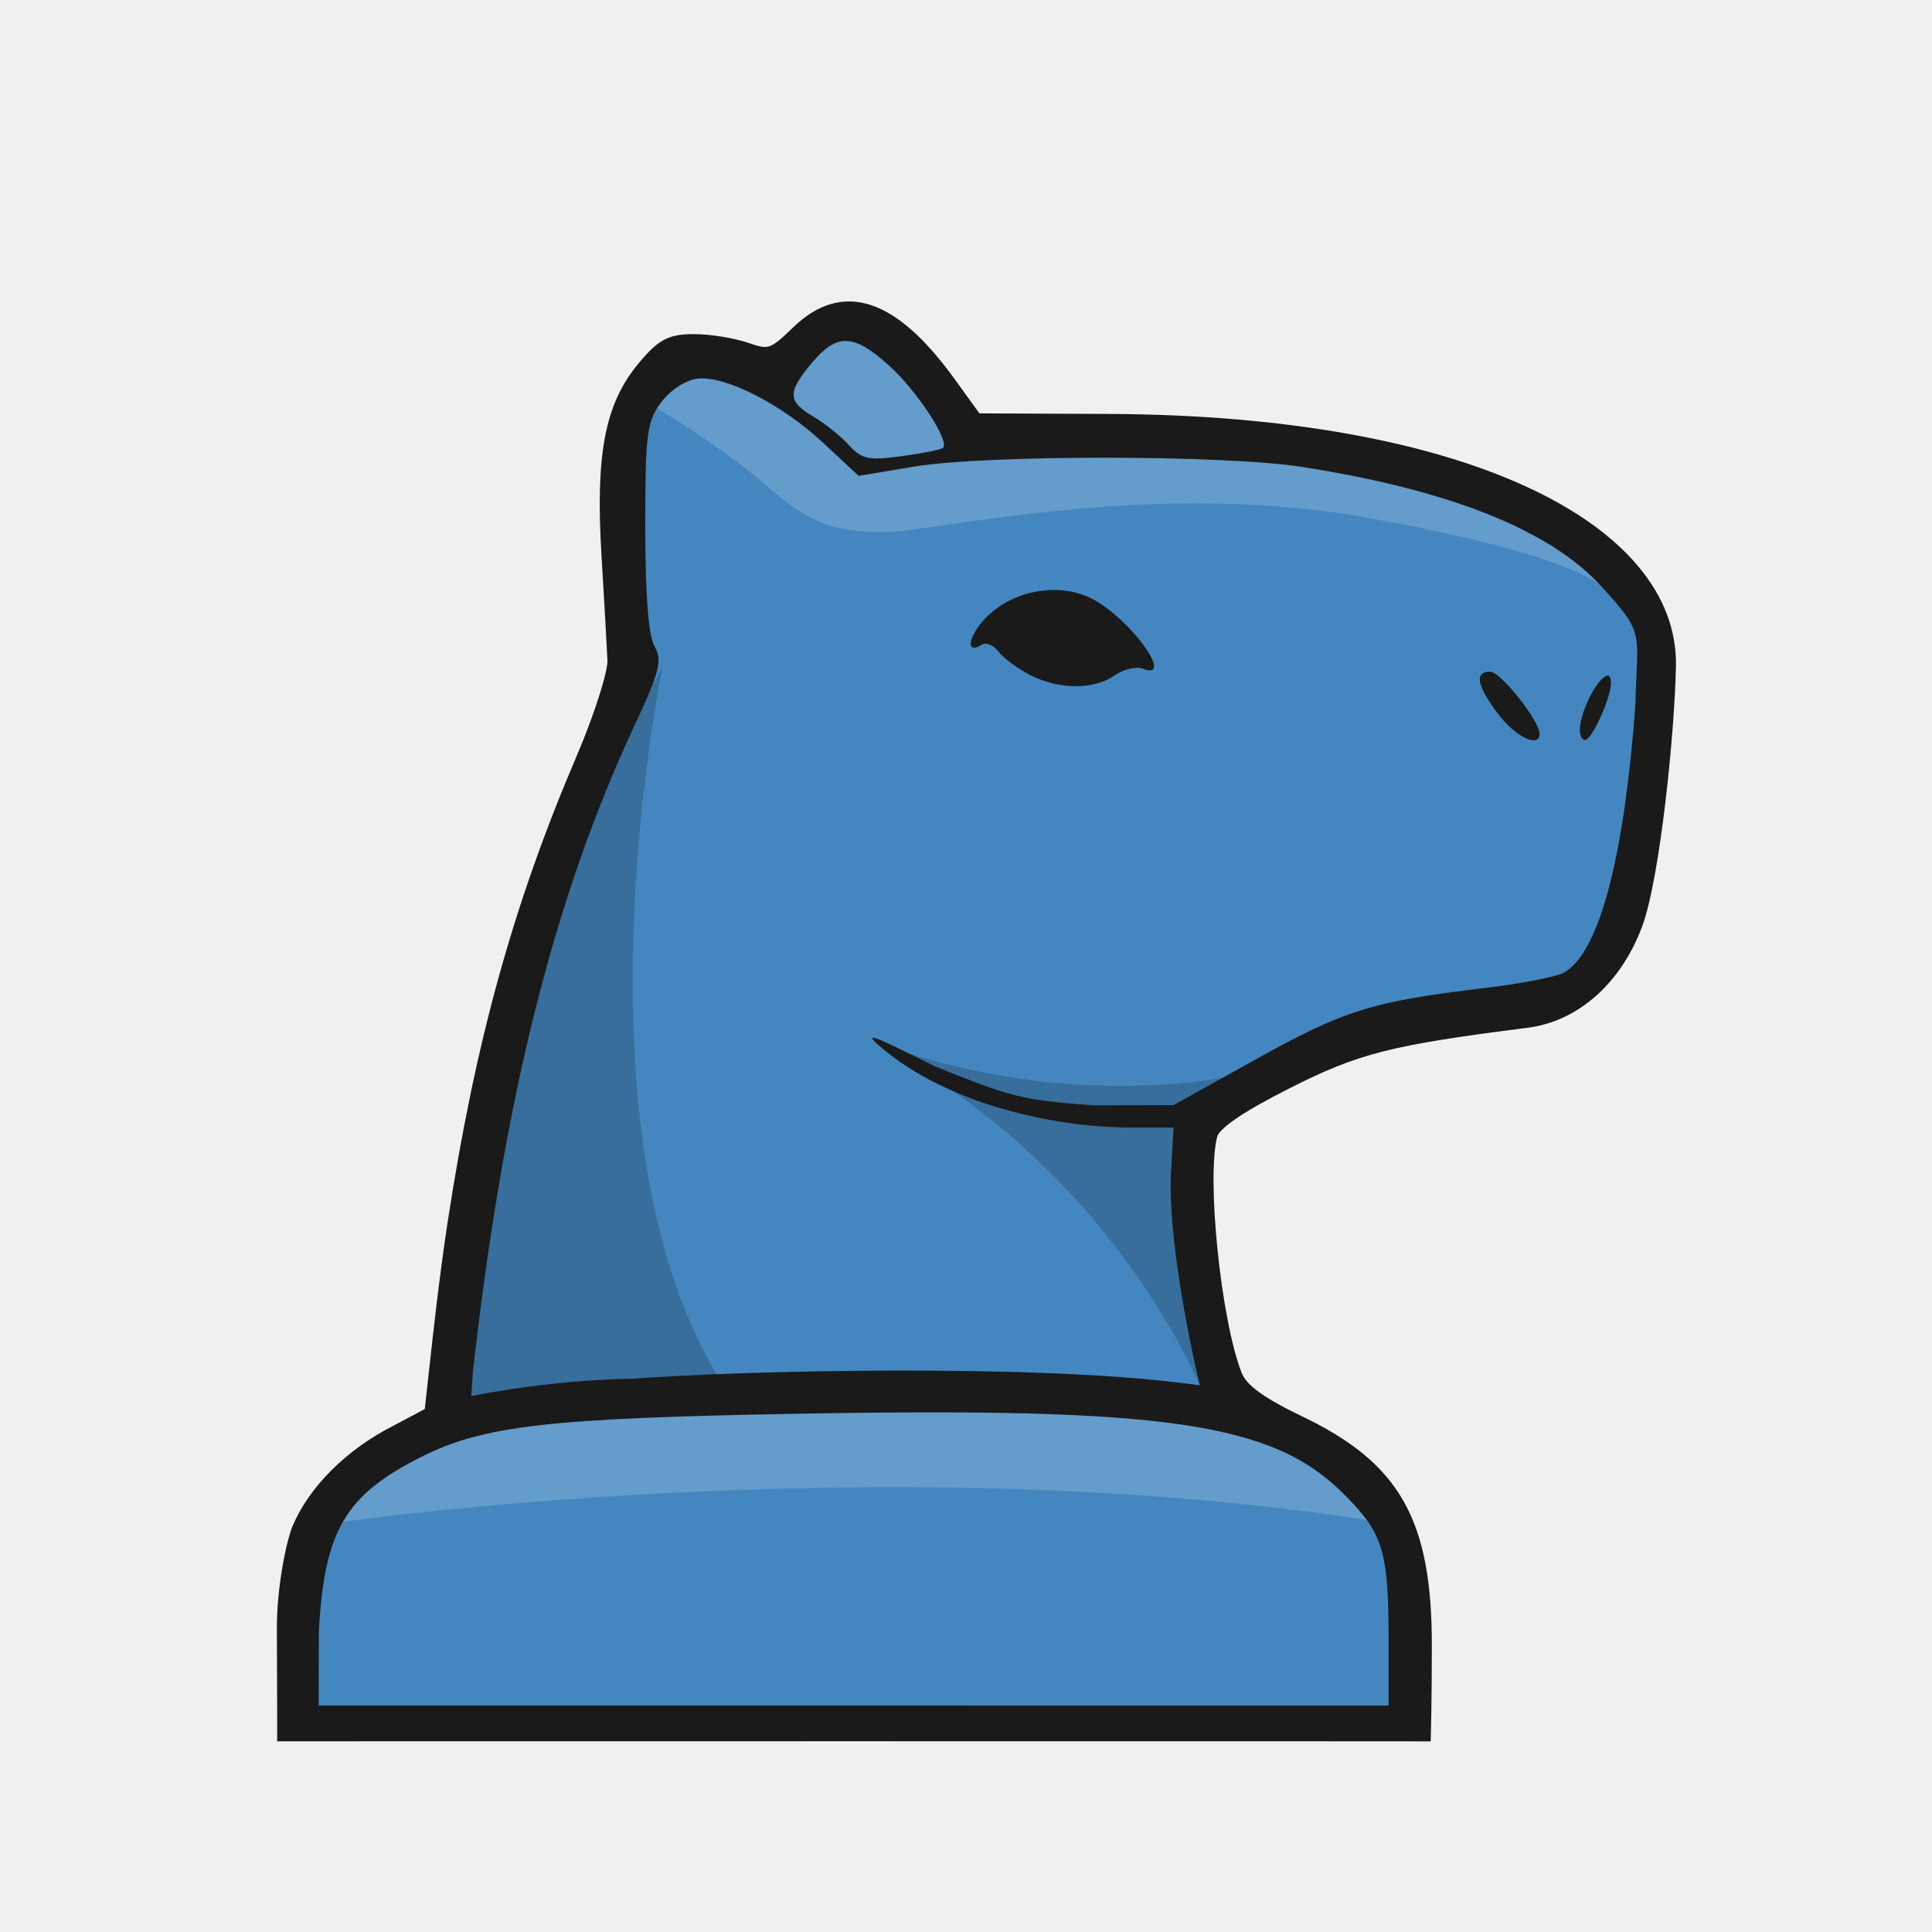
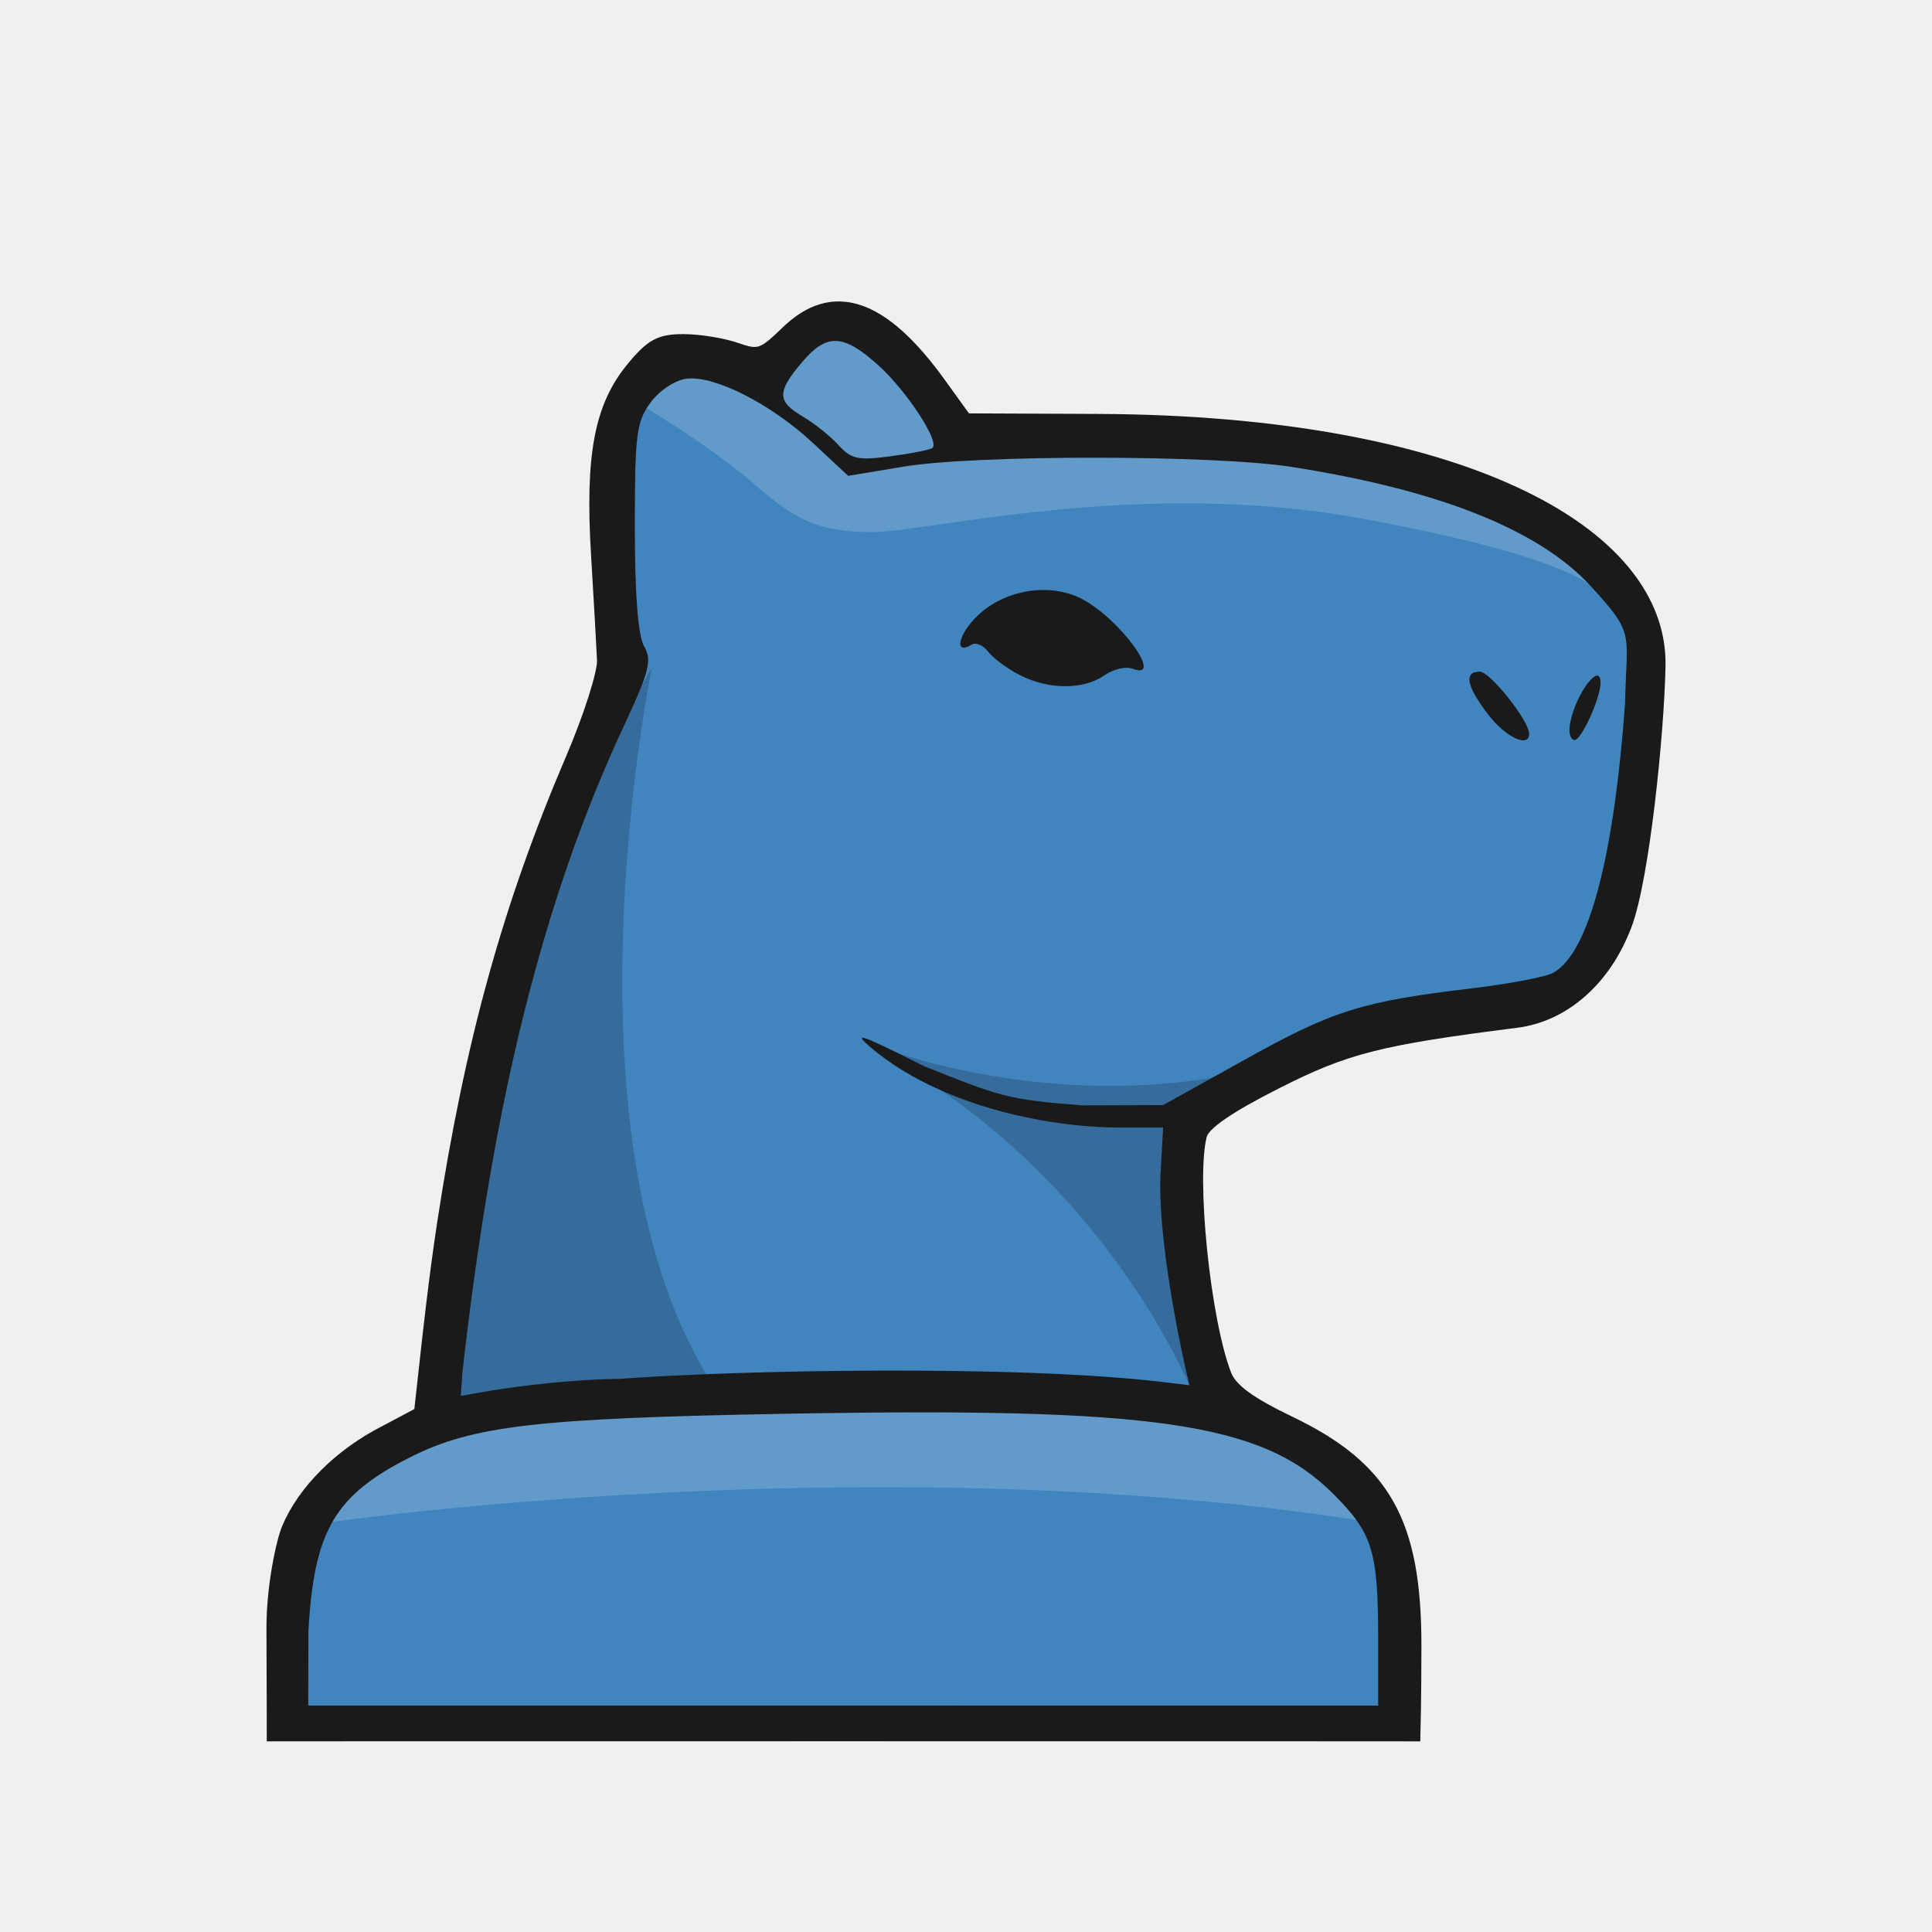
<svg xmlns="http://www.w3.org/2000/svg" width="341.33" height="341.33" version="1.1" viewBox="0 0 341.33 341.33">
  <defs>
    <style>.clsN-1{fill:none;}.clsN-2{fill:#4185BF;}.clsN-3,.clsN-5{fill:#fff;}.clsN-3,.clsN-4{opacity:0.2;}.clsN-6{fill:#1a1a1a;}</style>
    <style>.clsN-1{fill:none;}.clsN-2{fill:#C09526;}.clsN-3,.clsN-5{fill:#fff;}.clsN-3,.clsN-4{opacity:0.2;}.clsN-6{fill:#1a1a1a;}</style>
    <style>.clsN-1{fill:none;}.clsN-2{fill:#4185BF;}.clsN-3,.clsN-5{fill:#fff;}.clsN-3,.clsN-4{opacity:0.2;}.clsN-6{fill:#1a1a1a;}</style>
    <style>.clsN-1{fill:none;}.clsN-2{fill:#C09526;}.clsN-3,.clsN-5{fill:#fff;}.clsN-3,.clsN-4{opacity:0.2;}.clsN-6{fill:#1a1a1a;}</style>
  </defs>
-   <g>
-     <path d="m49.939 306.68s4e-6 -6.793-0.055-18.896c-0.034-7.484 1.726-15.468 2.692-17.78 2.801-6.704 9.312-13.18 17.328-17.236l6.046-3.213 0.946-8.557c0.462-4.18 1.665-15.291 3.166-25.079 4.861-31.714 11.572-55.95 22.686-81.925 3.138-7.333 5.629-15.133 5.536-17.333s-0.567-10.555-1.052-18.567c-1.069-17.627 0.559-26.286 6.238-33.175 3.373-4.092 4.911-4.924 9.096-4.924 2.771 0 6.972 0.674 9.336 1.498 3.99 1.391 4.627 1.18 8.871-2.933 8.199-7.947 17.013-5.007 27.161 9.06l4.599 6.375 23.401 0.103c63.258 0.279 99.666 19.438 99.192 43.562-0.237 12.041-2.844 37.486-5.927 45.725-3.626 9.691-10.91 16.152-19.427 17.233-24.269 3.078-30.082 4.559-42.411 10.802-8.417 4.262-12.735 7.236-13.241 9.117-1.991 7.416 0.607 32.814 4.33 42.326 0.998 2.551 4.162 4.87 11.374 8.339 16.747 8.055 22.176 17.724 22.176 39.496 0 9.497-0.176 15.983-0.176 15.983s-13.29-0.019-101.39-0.019c-94.795 0-100.49 0.018-100.49 0.018z" fill="#4185bf" fill-opacity=".98" stroke="#1a1a1a" stroke-width="1.933" />
-     <g>
-       <path d="m117 118c-27 45.5-34.115 130.27-34.115 130.27s1.211 0.884 3.012 2.143c0.272-0.153 0.562-0.295 0.875-0.422 1.084-0.669 2.479-1.188 4.236-1.44 0.913-0.13 2.091-0.315 3.037-0.395 0.263-0.022 0.704-0.268 0.812-0.062 0.712-0.328 1.491-0.476 2.488-0.439 0.304 0.011 0.628 0.039 0.977 0.082 0.165 0.024 0.328 0.067 0.494 0.072 2.346 0.075 4.715-0.042 7.062-0.068 1.089 0.014 2.176 0.01 3.266 8e-3 0.634-2e-3 1.268 7e-5 1.902 0 0.596-8e-5 1.191 0 1.787 0 0.322-0.094 0.661-0.167 1.025-0.209 1.255-0.567 2.037-0.403 3.389-0.336 0.577 0.025 0.736 0.05 0.729 0.07 0.191-0.011 0.185-0.016 0.543-0.033 0.478-7e-3 0.956 4e-3 1.434 8e-3 0.257-0.097 0.609-0.226 1.061-0.398 0.609-0.487 1.37-0.709 2.17-0.752 0.667-0.036 1.331 0.054 1.959 0.17 0.099-0.028 1.202-0.025 1.326-0.023 0.653 5e-3 1.306 2e-3 1.959 2e-3 -0.145-0.42-0.268-0.812-0.428-1.248-28.25-43.25-11-127-11-127zm8.15 128.27c0.256 0.047 0.525 0.087 0.756 0.143 0.15 0.036-0.301-0.07-0.451-0.105-0.258-0.017-0.329-0.028-0.305-0.037zm-29.482 2.049c-0.238 0.052-0.479 0.091-0.721 0.131 0.057 0.255 0.095 0.524 0.125 0.801h1.236c-0.061-0.271-0.127-0.548-0.16-0.781-0.024-0.17-0.281-0.135-0.48-0.15z" fill="#050000" fill-opacity=".189" stop-color="#000000" style="font-variation-settings:normal" />
-       <g fill="#050000" fill-opacity=".137" stop-color="#000000" style="font-variation-settings:normal">
-         <path d="m208.4 199.14s1.261 24.849 4.681 48.227c3.34 22.834 0 0 0 0s-14.659-39.173-56.409-61.77c-7.23-3.913 26.775 11.862 26.775 11.862s11.219 0.247 25.048 0.918z" fill="#050000" fill-opacity=".189" stop-color="#000000" style="font-variation-settings:normal" />
-       </g>
-       <path d="m60.325 268.9s94.949-13.622 181.15-0.374c113.48 17.44 0 0 0 0s-0.975-12.523-38.475-18.523-102.5-0.25-116 3-23.089 6.133-26.676 15.896z" fill="#fff" fill-opacity=".173" stop-color="#000000" style="font-variation-settings:normal" />
-       <path d="m114.25 71s12.75 7.5 20.5 14.25 11.75 8.75 21.25 8.75 47-9.5 85.75-2.5 42 12.75 42 12.75-2-5.75-25.25-15.5-89.25-10.25-89.25-10.25-8-18-14.25-19.5-6.5-1.25-9.25-0.5-6.75 9.25-13 7-15.5-3-18.5 5.5z" fill="#fff" fill-opacity=".173" stop-color="#000000" style="font-variation-settings:normal" />
-       <path d="m155.62 184.38s28.381 11.784 62.125 5.75c18.875-3.375 0 0 0 0l-9.25 8.25s-31 1-52.875-14z" fill="#050000" fill-opacity=".189" stop-color="#000000" style="font-variation-settings:normal" />
+   <g transform="translate(-1.8417)">
+     <path d="m49.939 306.68s4e-6 -6.793-0.055-18.896c-0.034-7.484 1.726-15.468 2.692-17.78 2.801-6.704 9.312-13.18 17.328-17.236l6.046-3.213 0.946-8.557c0.462-4.18 1.665-15.291 3.166-25.079 4.861-31.714 11.572-55.95 22.686-81.925 3.138-7.333 5.629-15.133 5.536-17.333s-0.567-10.555-1.052-18.567c-1.069-17.627 0.559-26.286 6.238-33.175 3.373-4.092 4.911-4.924 9.096-4.924 2.771 0 6.972 0.674 9.336 1.498 3.99 1.391 4.627 1.18 8.871-2.933 8.199-7.947 17.013-5.007 27.161 9.06l4.599 6.375 23.401 0.103c63.258 0.279 99.666 19.438 99.192 43.562-0.237 12.041-2.844 37.486-5.927 45.725-3.626 9.691-10.91 16.152-19.427 17.233-24.269 3.078-30.082 4.559-42.411 10.802-8.417 4.262-12.735 7.236-13.241 9.117-1.991 7.416 0.607 32.814 4.33 42.326 0.998 2.551 4.162 4.87 11.374 8.339 16.747 8.055 22.176 17.724 22.176 39.496 0 9.497-0.176 15.983-0.176 15.983s-13.29-0.019-101.39-0.019c-94.795 0-100.49 0.018-100.49 0.018z" fill="#4185bf" stroke="#1a1a1a" stroke-width="1.933" />
+     <path d="m117 118c-27 45.5-34.115 130.27-34.115 130.27s1.211 0.884 3.012 2.143c0.272-0.153 0.562-0.295 0.875-0.422 1.084-0.669 2.479-1.188 4.236-1.44 0.913-0.13 2.091-0.315 3.037-0.395 0.263-0.022 0.704-0.268 0.812-0.062 0.712-0.328 1.491-0.476 2.488-0.439 0.304 0.011 0.628 0.039 0.977 0.082 0.165 0.024 0.328 0.067 0.494 0.072 2.346 0.075 4.715-0.042 7.062-0.068 1.089 0.014 2.176 0.01 3.266 8e-3 0.634-2e-3 1.268 7e-5 1.902 0 0.596-8e-5 1.191 0 1.787 0 0.322-0.094 0.661-0.167 1.025-0.209 1.255-0.567 2.037-0.403 3.389-0.336 0.577 0.025 0.736 0.05 0.729 0.07 0.191-0.011 0.185-0.016 0.543-0.033 0.478-7e-3 0.956 4e-3 1.434 8e-3 0.257-0.097 0.609-0.226 1.061-0.398 0.609-0.487 1.37-0.709 2.17-0.752 0.667-0.036 1.331 0.054 1.959 0.17 0.099-0.028 1.202-0.025 1.326-0.023 0.653 5e-3 1.306 2e-3 1.959 2e-3 -0.145-0.42-0.268-0.812-0.428-1.248-28.25-43.25-11-127-11-127zm8.15 128.27c0.256 0.047 0.525 0.087 0.756 0.143 0.15 0.036-0.301-0.07-0.451-0.105-0.258-0.017-0.329-0.028-0.305-0.037zm-29.482 2.049c-0.238 0.052-0.479 0.091-0.721 0.131 0.057 0.255 0.095 0.524 0.125 0.801h1.236c-0.061-0.271-0.127-0.548-0.16-0.781-0.024-0.17-0.281-0.135-0.48-0.15z" fill="#050000" fill-opacity=".189" stop-color="#000000" style="font-variation-settings:normal" />
+     <g fill="#050000" fill-opacity=".137" stop-color="#000000" style="font-variation-settings:normal">
+       <path d="m208.4 199.14s1.261 24.849 4.681 48.227c3.34 22.834 0 0 0 0s-14.659-39.173-56.409-61.77c-7.23-3.913 26.775 11.862 26.775 11.862s11.219 0.247 25.048 0.918z" fill="#050000" fill-opacity=".189" stop-color="#000000" style="font-variation-settings:normal" />
    </g>
+     <path d="m60.325 268.9s94.949-13.622 181.15-0.374c113.48 17.44 0 0 0 0s-0.975-12.523-38.475-18.523-102.5-0.25-116 3-23.089 6.133-26.676 15.896z" fill="#fff" fill-opacity=".173" stop-color="#000000" style="font-variation-settings:normal" />
+     <path d="m114.25 71s12.75 7.5 20.5 14.25 11.75 8.75 21.25 8.75 47-9.5 85.75-2.5 42 12.75 42 12.75-2-5.75-25.25-15.5-89.25-10.25-89.25-10.25-8-18-14.25-19.5-6.5-1.25-9.25-0.5-6.75 9.25-13 7-15.5-3-18.5 5.5z" fill="#fff" fill-opacity=".173" stop-color="#000000" style="font-variation-settings:normal" />
+     <path d="m155.62 184.38s28.381 11.784 62.125 5.75c18.875-3.375 0 0 0 0l-9.25 8.25s-31 1-52.875-14z" fill="#050000" fill-opacity=".189" stop-color="#000000" style="font-variation-settings:normal" />
    <path d="m49.939 306.68s0-6.71-0.055-18.896c-0.034-7.484 1.726-15.468 2.692-17.78 2.801-6.704 9.312-13.18 17.328-17.236l6.046-3.213 0.946-8.557c0.462-4.18 1.665-15.291 3.166-25.079 4.861-31.714 11.572-55.95 22.686-81.925 3.138-7.333 5.629-15.133 5.536-17.333s-0.567-10.555-1.052-18.567c-1.069-17.627 0.559-26.286 6.238-33.175 3.373-4.092 4.911-4.924 9.096-4.924 2.771 0 6.972 0.674 9.336 1.498 3.99 1.391 4.627 1.18 8.871-2.933 8.199-7.947 17.013-5.007 27.161 9.06l4.599 6.375 23.401 0.103c63.258 0.279 99.666 19.438 99.192 43.562-0.237 12.041-2.844 37.486-5.927 45.725-3.626 9.691-10.91 16.152-19.427 17.233-24.269 3.078-30.082 4.559-42.411 10.802-8.417 4.262-12.735 7.236-13.241 9.117-1.991 7.416 0.607 32.814 4.33 42.326 0.998 2.551 4.162 4.87 11.374 8.339 16.747 8.055 22.176 17.724 22.176 39.496 0 9.497-0.176 15.983-0.176 15.983s-13.29-0.019-101.39-0.019c-94.795 0-100.49 0.018-100.49 0.018zm195.39-16.52c0-16.183-0.917-19.21-7.944-26.237-12.572-12.572-31.405-15.328-96.723-14.152-43.808 0.788-55.216 2.1-66.209 7.612-13.466 6.752-17.14 12.999-18.121 30.809l-0.034 13.121 189.03 0.014zm-133.89-46.564c20.356-1.509 70.209-2.587 96.723 0.67l3.81 0.468-0.522-2.252c-1.6-6.91-5.101-24.694-4.574-35.084l0.456-8.186-7.333 7.6e-4c-14.076 1e-3 -32.495-4.268-44-13.893-3.856-3.226-2.274-2.696 9.109 3.052 13.288 5.29 14.7 5.921 28 6.912l14.225-0.044 14.667-8.162c15.398-8.569 20.496-10.163 39.872-12.465 6.53-0.776 12.978-2.002 14.329-2.725 6.684-3.577 10.911-22.182 12.731-47.496 0.292-12.852 1.861-12.204-6.065-20.853-9.443-10.304-27.729-17.126-52.867-21.054-13.677-2.137-55.734-2.166-68.49-0.048l-9.823 1.631-6.177-5.765c-7.381-6.888-17.373-11.991-22.326-11.402-2.044 0.243-4.791 2.047-6.386 4.194-2.522 3.395-2.799 5.566-2.799 22 0 12.003 0.561 19.213 1.643 21.1 1.418 2.475 0.931 4.391-3.552 14-14.272 30.588-23.11 65.958-28.553 114.27l-0.281 4.159 3.79-0.675c2.324-0.414 13.091-2.197 24.394-2.352zm167.83-115.99c1.029-5.143 5.345-10.84 5.345-6.961 0 2.619-3.353 10.099-4.601 10.099-0.44 0-1.218-0.764-0.744-3.138zm-14.535-1.404c-3.838-5.033-4.321-7.541-1.449-7.541 1.816 0 8.715 8.689 8.715 10.976 0 2.579-4.188 0.599-7.266-3.435zm-82.735-6.94c-2.2-1.127-4.71-2.983-5.578-4.125-0.868-1.142-2.176-1.706-2.908-1.254-3.185 1.969-2.41-1.808 1.051-5.124 4.803-4.602 12.744-5.879 18.392-2.958 6.728 3.479 14.762 14.574 8.934 12.337-1.16-0.445-3.393 0.091-4.963 1.191-3.664 2.566-9.844 2.539-14.928-0.066zm-15.392-40.138c1.244-1.163-4.604-10.085-9.525-14.531-6.275-5.67-9.19-5.776-13.631-0.497-4.379 5.204-4.337 6.8 0.251 9.51 2.036 1.203 4.864 3.471 6.285 5.04 2.241 2.477 3.467 2.734 9.297 1.95 3.694-0.497 6.989-1.159 7.324-1.472z" fill="#1a1a1a" stroke-width="1.333" />
  </g>
</svg>
